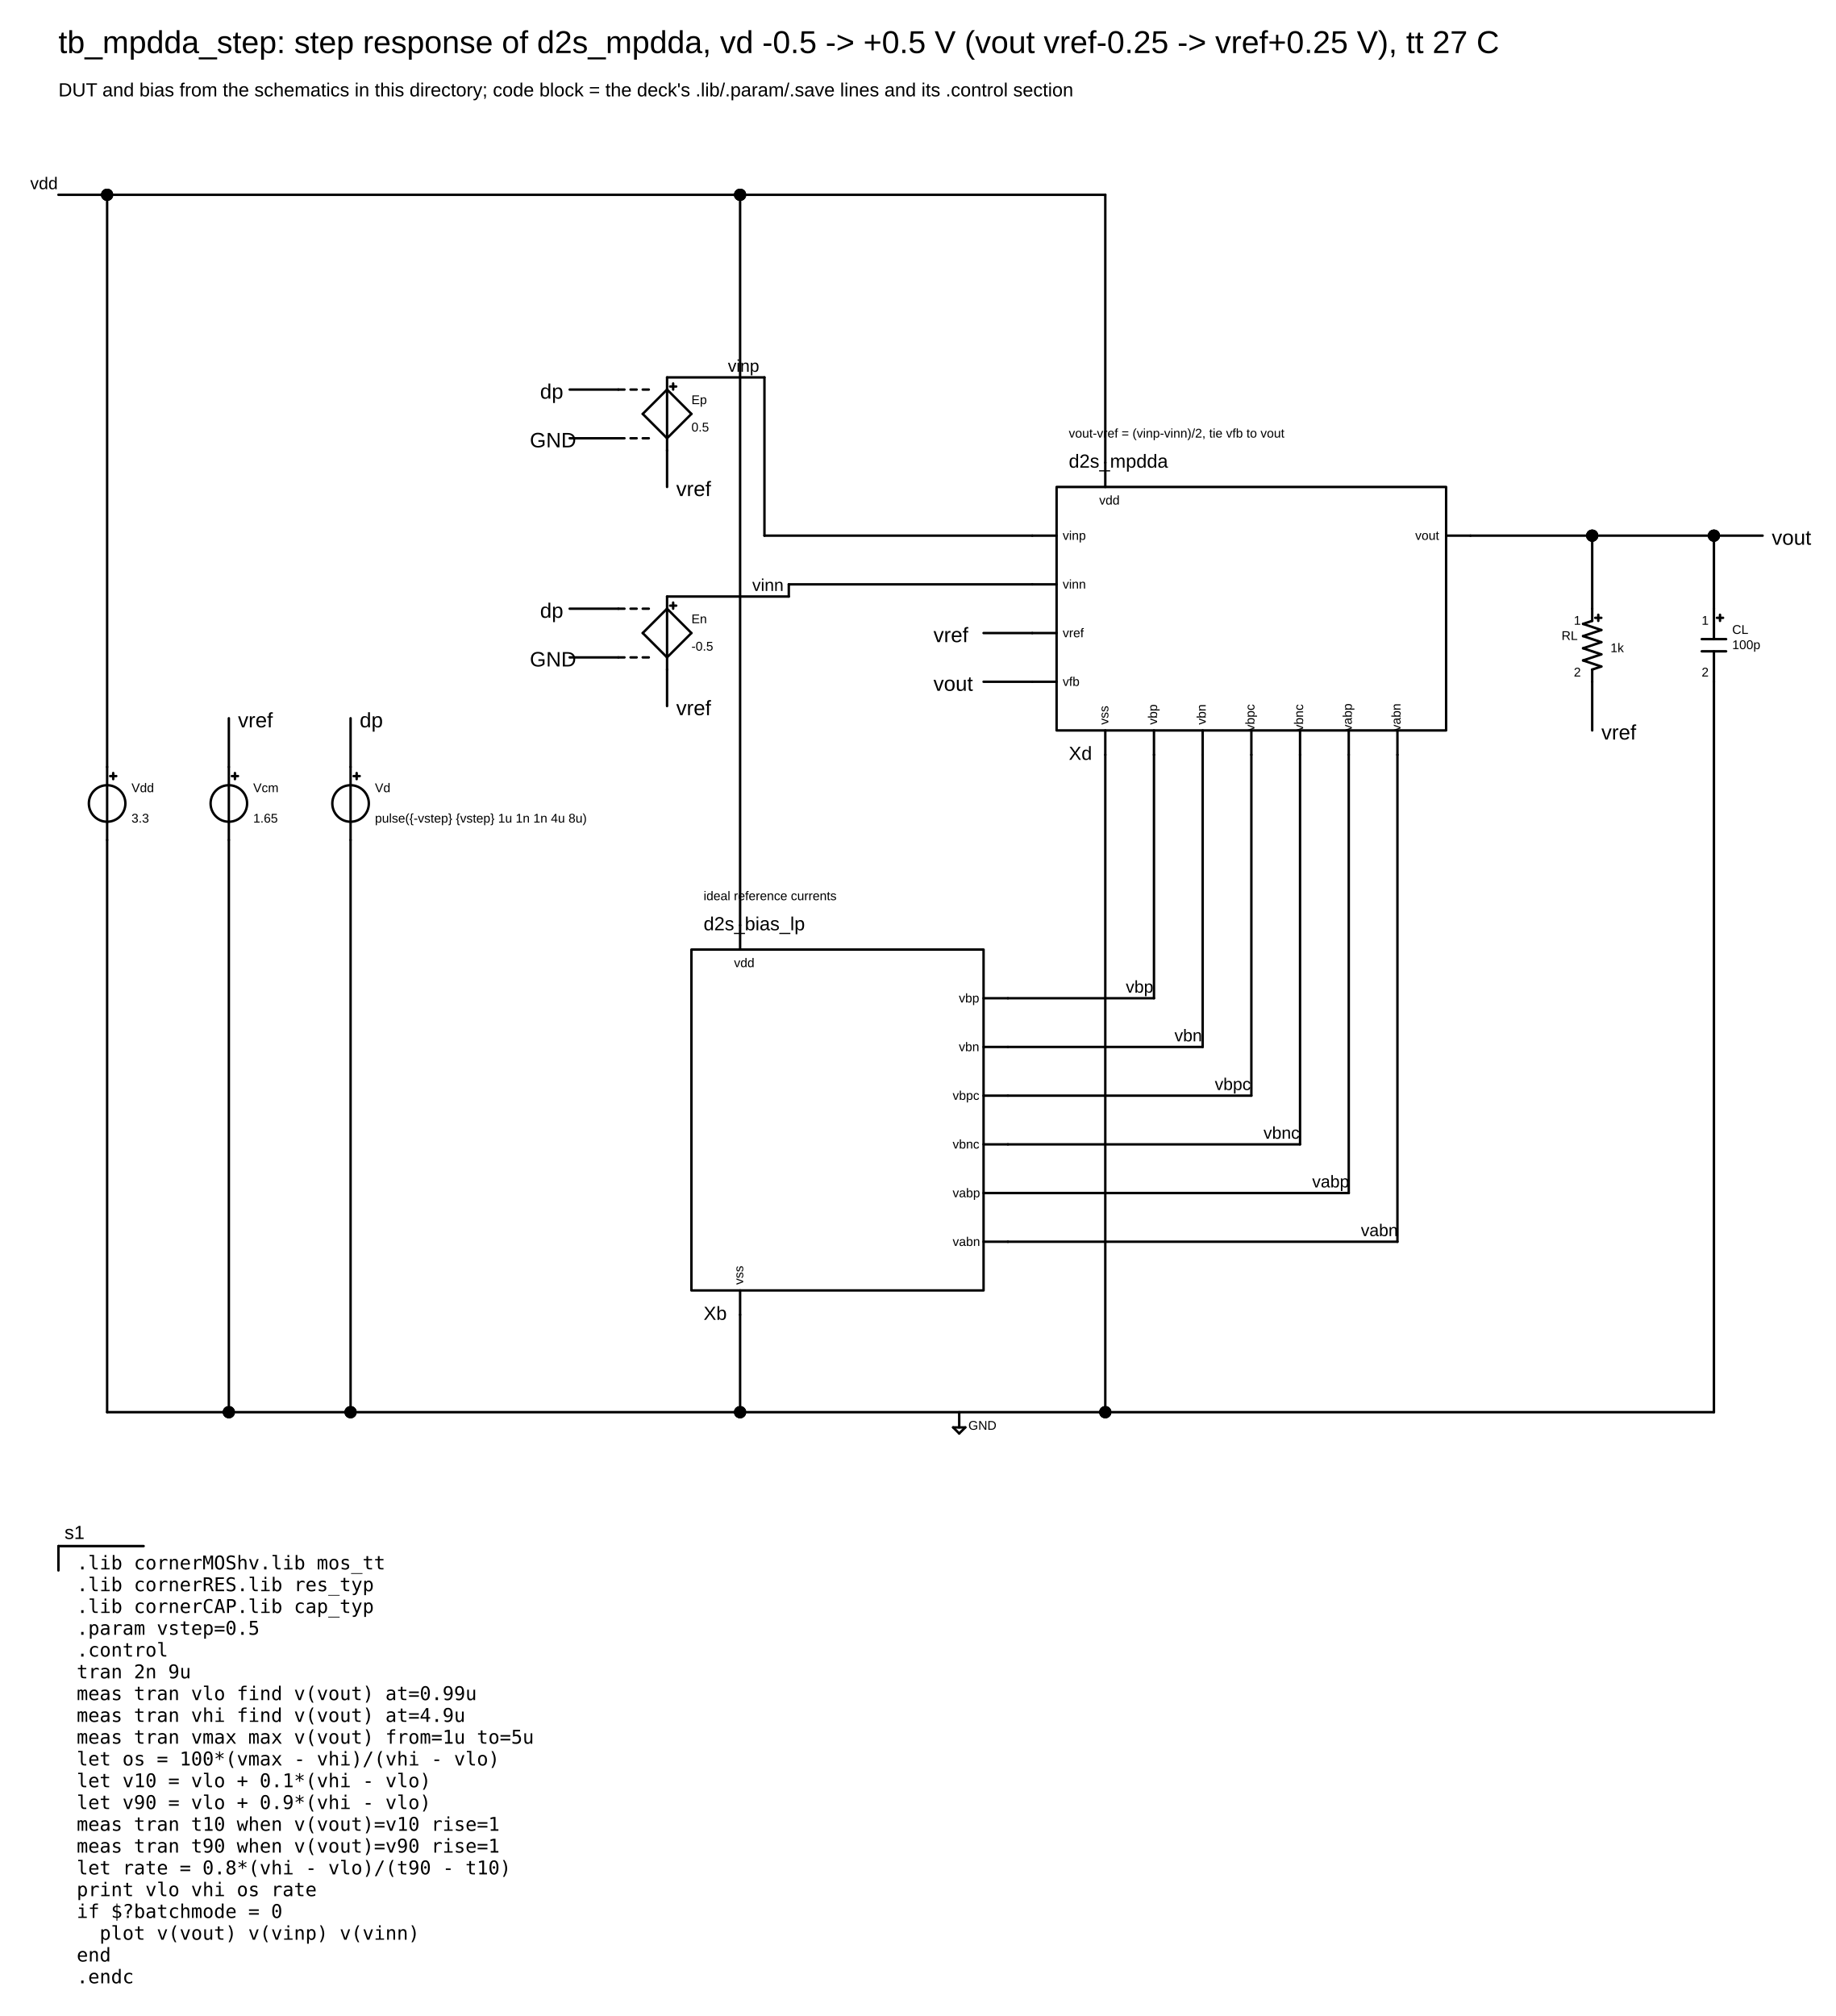
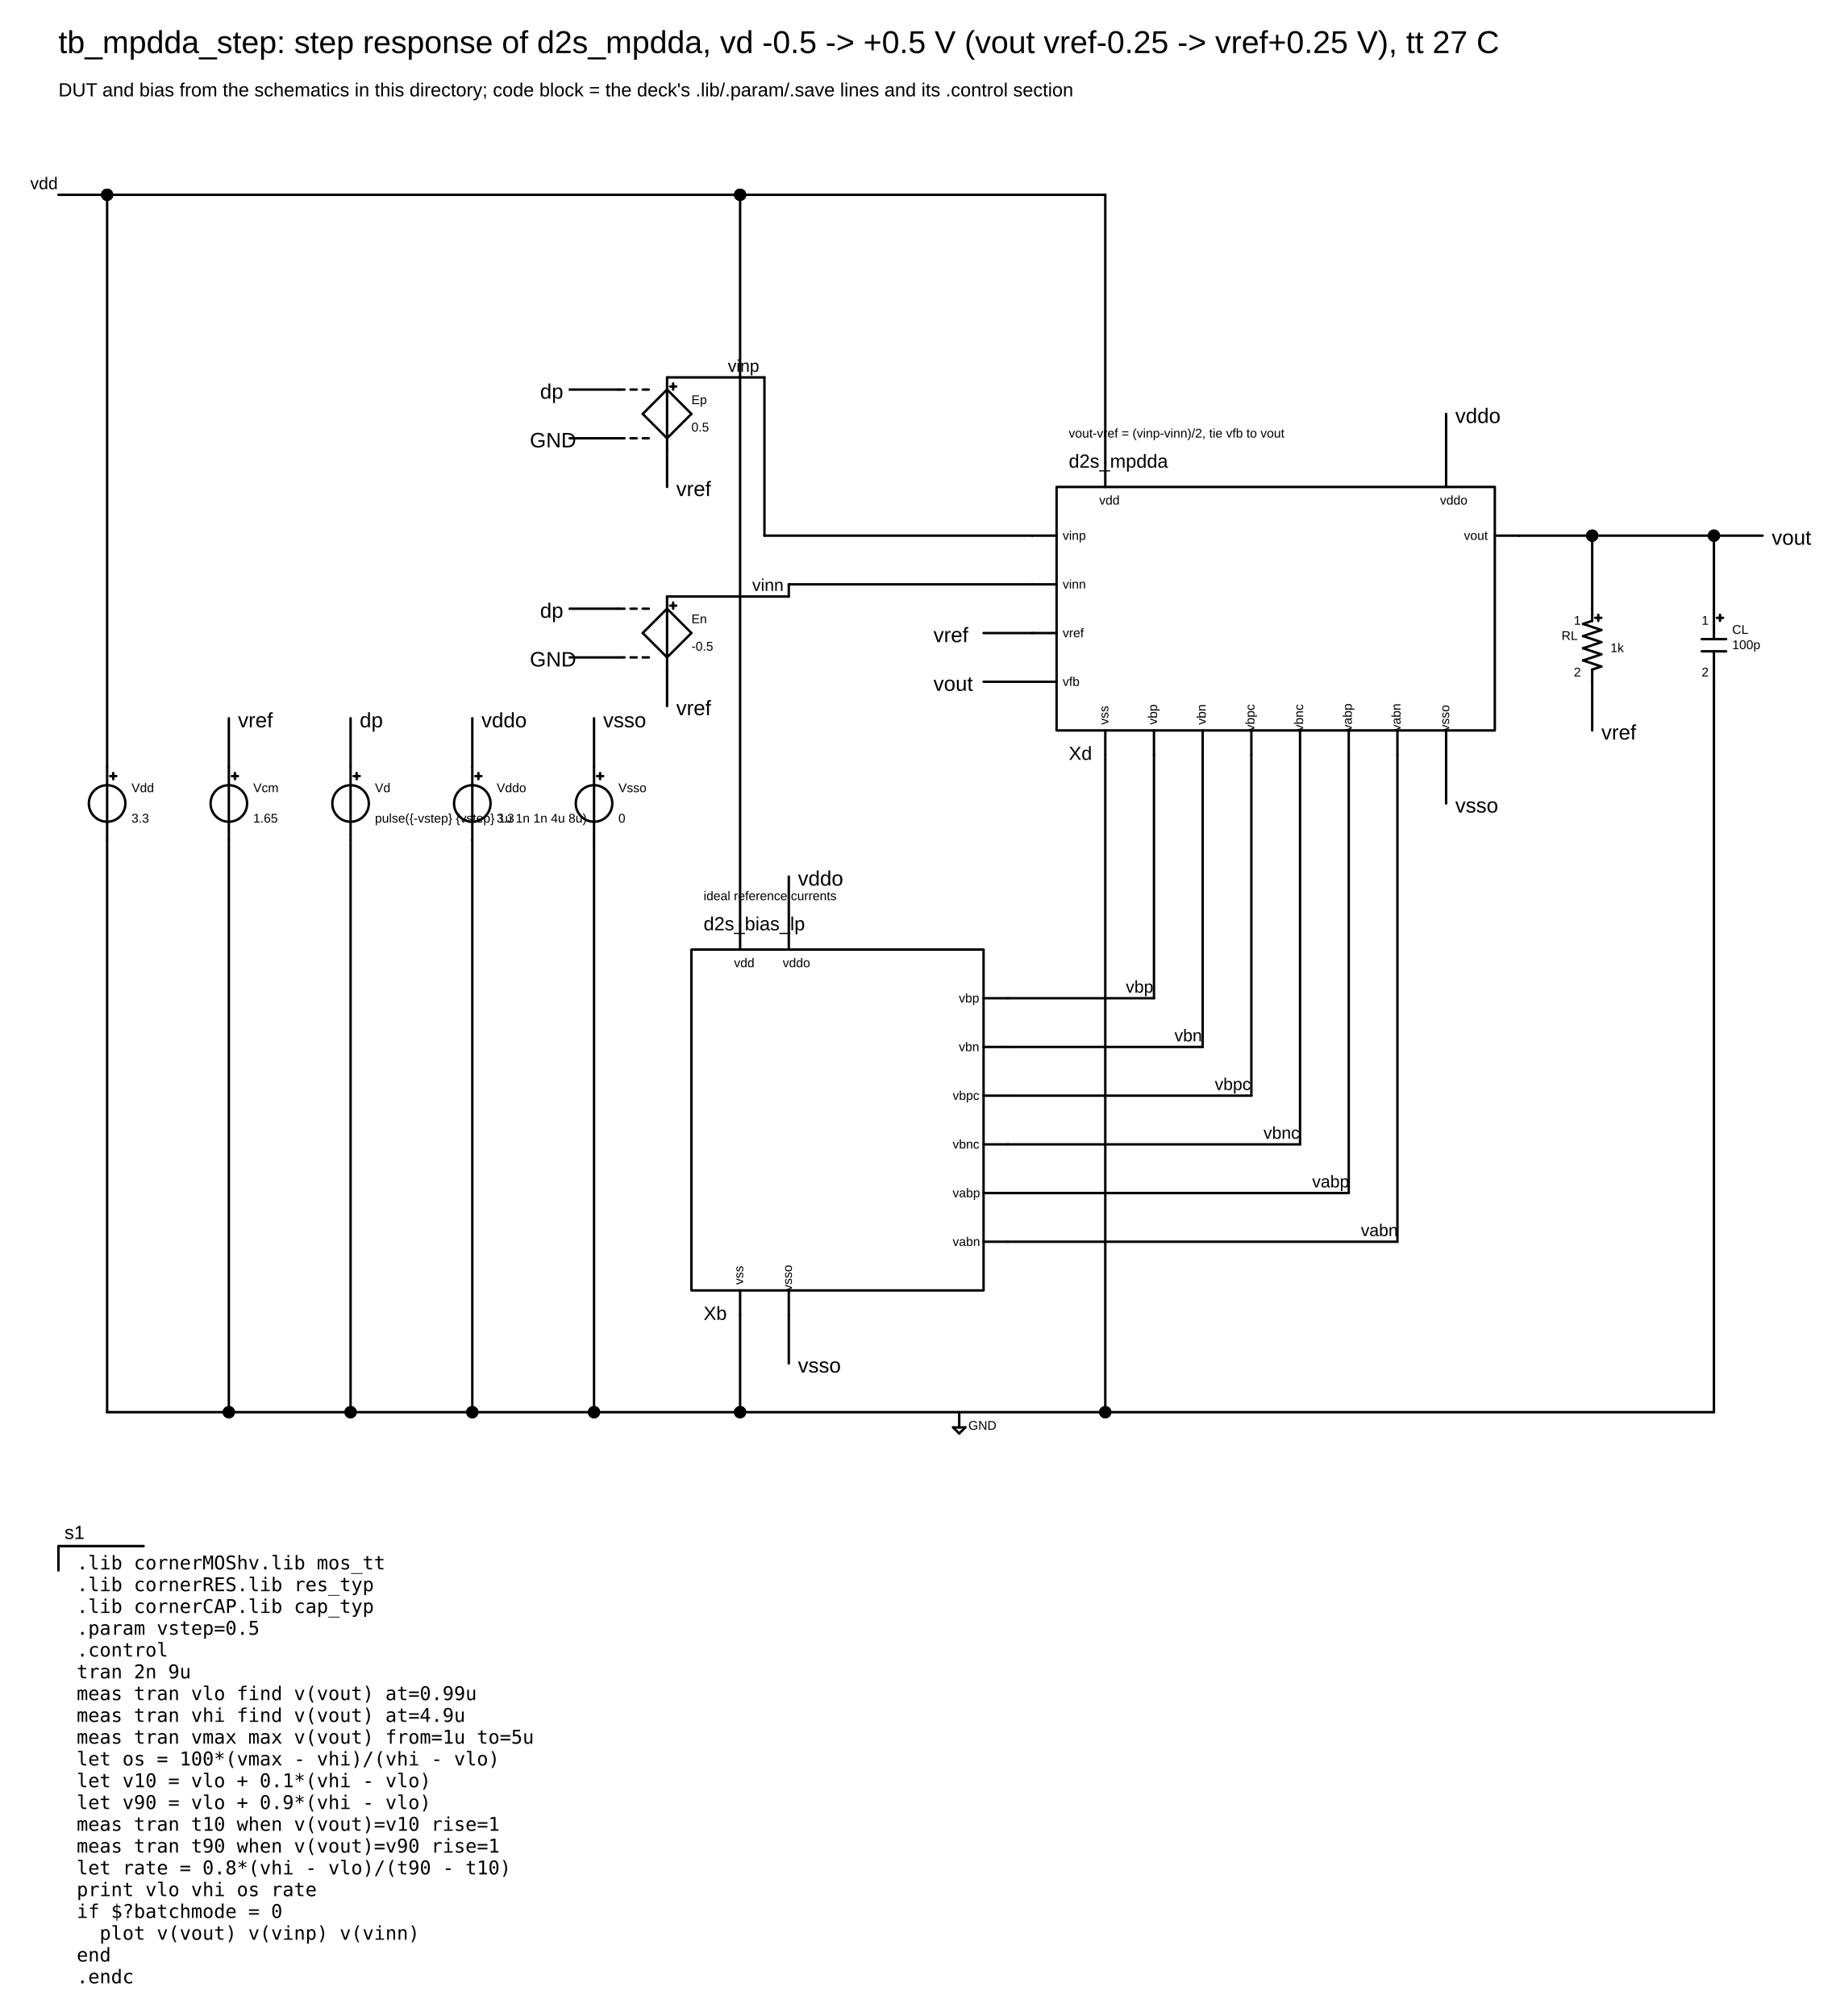
<svg xmlns="http://www.w3.org/2000/svg" width="1508" height="1656" viewBox="252 280 1508 1656" version="1.1">
  <style type="text/css">
.l0{
 fill: #ffffff;
  stroke: #ffffff;
  stroke-linecap:round;
  stroke-linejoin:round;
  stroke-width: 2;
}
.l1{
 fill: #000000;
  stroke: #000000;
  stroke-linecap:round;
  stroke-linejoin:round;
  stroke-width: 2;
}
.l2{
  fill: none;
  stroke: #808080;
  stroke-linecap:round;
  stroke-linejoin:round;
  stroke-width: 2;
}
.l3{
 fill: #000000; fill-opacity: 0.5;
  stroke: #000000;
  stroke-linecap:round;
  stroke-linejoin:round;
  stroke-width: 2;
}
.l4{
 fill: #000000;
  stroke: #000000;
  stroke-linecap:round;
  stroke-linejoin:round;
  stroke-width: 2;
}
.l5{
 fill: #000000;
  stroke: #000000;
  stroke-linecap:round;
  stroke-linejoin:round;
  stroke-width: 2;
}
.l6{
 fill: #000000; fill-opacity: 0.5;
  stroke: #000000;
  stroke-linecap:round;
  stroke-linejoin:round;
  stroke-width: 2;
}
.l7{
 fill: #ffffff; fill-opacity: 0.5;
  stroke: #ffffff;
  stroke-linecap:round;
  stroke-linejoin:round;
  stroke-width: 2;
}
.l8{
 fill: #000000; fill-opacity: 0.5;
  stroke: #000000;
  stroke-linecap:round;
  stroke-linejoin:round;
  stroke-width: 2;
}
.l9{
 fill: #000000; fill-opacity: 0.5;
  stroke: #000000;
  stroke-linecap:round;
  stroke-linejoin:round;
  stroke-width: 2;
}
.l10{
 fill: #d55e00;
  stroke: #d55e00;
  stroke-linecap:round;
  stroke-linejoin:round;
  stroke-width: 2;
}
.l11{
 fill: #000000; fill-opacity: 0.5;
  stroke: #000000;
  stroke-linecap:round;
  stroke-linejoin:round;
  stroke-width: 2;
}
.l12{
 fill: #000000; fill-opacity: 0.5;
  stroke: #000000;
  stroke-linecap:round;
  stroke-linejoin:round;
  stroke-width: 2;
}
.l13{
 fill: #000000; fill-opacity: 0.5;
  stroke: #000000;
  stroke-linecap:round;
  stroke-linejoin:round;
  stroke-width: 2;
}
.l14{
  fill: none;
  stroke: #000000;
  stroke-linecap:round;
  stroke-linejoin:round;
  stroke-width: 2;
}
.l15{
 fill: #000000; fill-opacity: 0.5;
  stroke: #000000;
  stroke-linecap:round;
  stroke-linejoin:round;
  stroke-width: 2;
}
.l16{
 fill: #000000; fill-opacity: 0.5;
  stroke: #000000;
  stroke-linecap:round;
  stroke-linejoin:round;
  stroke-width: 2;
}
.l17{
  fill: none;
  stroke: #000000;
  stroke-linecap:round;
  stroke-linejoin:round;
  stroke-width: 2;
}
.l18{
 fill: #000000; fill-opacity: 0.5;
  stroke: #000000;
  stroke-linecap:round;
  stroke-linejoin:round;
  stroke-width: 2;
}
.l19{
  fill: none;
  stroke: #000000;
  stroke-linecap:round;
  stroke-linejoin:round;
  stroke-width: 2;
}
.l20{
  fill: none;
  stroke: #000000;
  stroke-linecap:round;
  stroke-linejoin:round;
  stroke-width: 2;
}
.l21{
  fill: none;
  stroke: #000000;
  stroke-linecap:round;
  stroke-linejoin:round;
  stroke-width: 2;
}
text {font-family: "Liberation Sans", Arial, Helvetica, sans-serif;}
</style>
  <rect class="l0" x="0" y="0" width="2370" height="2560" />
  <text fill="#000000" xml:space="preserve" font-size="26" transform="translate(300, 323.608)">tb_mpdda_step: step response of d2s_mpdda, vd -0.5 -&gt; +0.5 V (vout vref-0.25 -&gt; vref+0.25 V), tt 27 C</text>
  <text fill="#000000" xml:space="preserve" font-size="15.6" transform="translate(300, 359.165)">DUT and bias from the schematics in this directory; code block = the deck's .lib/.param/.save lines and its .control section</text>
  <text fill="#000000" xml:space="preserve" font-size="17.16" transform="translate(447.5, 877.456)">vref</text>
  <text fill="#000000" xml:space="preserve" font-size="14.04" transform="translate(1176.85, 1095.39)">vbp</text>
  <text fill="#000000" xml:space="preserve" font-size="14.04" transform="translate(1216.85, 1135.39)">vbn</text>
  <text fill="#000000" xml:space="preserve" font-size="14.04" transform="translate(1249.96, 1175.39)">vbpc</text>
  <text fill="#000000" xml:space="preserve" font-size="14.04" transform="translate(1289.96, 1215.39)">vbnc</text>
  <text fill="#000000" xml:space="preserve" font-size="14.04" transform="translate(1329.96, 1255.39)">vabp</text>
  <text fill="#000000" xml:space="preserve" font-size="14.04" transform="translate(1369.96, 1295.39)">vabn</text>
  <text fill="#000000" xml:space="preserve" font-size="17.16" transform="translate(547.5, 877.456)">dp</text>
  <text fill="#000000" xml:space="preserve" font-size="17.16" transform="translate(695.67, 607.456)">dp</text>
  <text fill="#000000" xml:space="preserve" font-size="17.16" transform="translate(687.255, 647.456)">GND</text>
  <text fill="#000000" xml:space="preserve" font-size="17.16" transform="translate(807.5, 687.456)">vref</text>
  <text fill="#000000" xml:space="preserve" font-size="17.16" transform="translate(695.67, 787.456)">dp</text>
  <text fill="#000000" xml:space="preserve" font-size="17.16" transform="translate(687.255, 827.456)">GND</text>
  <text fill="#000000" xml:space="preserve" font-size="17.16" transform="translate(807.5, 867.456)">vref</text>
  <text fill="#000000" xml:space="preserve" font-size="14.04" transform="translate(849.96, 585.394)">vinp</text>
  <text fill="#000000" xml:space="preserve" font-size="14.04" transform="translate(869.96, 765.394)">vinn</text>
  <text fill="#000000" xml:space="preserve" font-size="17.16" transform="translate(1018.84, 807.456)">vref</text>
  <text fill="#000000" xml:space="preserve" font-size="17.16" transform="translate(1018.84, 847.456)">vout</text>
  <text fill="#000000" xml:space="preserve" font-size="17.16" transform="translate(1707.5, 727.456)">vout</text>
  <text fill="#000000" xml:space="preserve" font-size="17.16" transform="translate(1567.5, 887.456)">vref</text>
  <text fill="#000000" xml:space="preserve" font-size="14.04" transform="translate(276.845, 435.394)">vdd</text>
  <text fill="#000000" xml:space="preserve" font-size="10.4" transform="translate(1047.5, 1454.44)">GND</text>
+   <text fill="#000000" xml:space="preserve" font-size="17.16" transform="translate(647.5, 877.456)">vddo</text>
+   <text fill="#000000" xml:space="preserve" font-size="17.16" transform="translate(747.5, 877.456)">vsso</text>
+   <text fill="#000000" xml:space="preserve" font-size="17.16" transform="translate(1447.5, 627.456)">vddo</text>
+   <text fill="#000000" xml:space="preserve" font-size="17.16" transform="translate(1447.5, 947.456)">vsso</text>
+   <text fill="#000000" xml:space="preserve" font-size="17.16" transform="translate(907.5, 1007.46)">vddo</text>
+   <text fill="#000000" xml:space="preserve" font-size="17.16" transform="translate(907.5, 1407.46)">vsso</text>
  <text fill="#000000" xml:space="preserve" font-size="10.4" transform="translate(360, 930.693)">Vdd</text>
  <text fill="#000000" xml:space="preserve" font-size="10.4" transform="translate(360, 955.693)">3.3</text>
  <text fill="#000000" xml:space="preserve" font-size="10.4" transform="translate(460, 930.693)">Vcm</text>
  <text fill="#000000" xml:space="preserve" font-size="10.4" transform="translate(460, 955.693)">1.65</text>
  <text fill="#000000" xml:space="preserve" font-size="15.6" transform="translate(830, 1044.16)">d2s_bias_lp</text>
  <text fill="#000000" xml:space="preserve" font-size="15.6" transform="translate(830, 1364.16)">Xb</text>
  <text fill="#000000" xml:space="preserve" font-size="10.4" transform="translate(830, 1019.44)">ideal reference currents</text>
  <text fill="#000000" xml:space="preserve" font-size="10.4" transform="translate(855, 1074.44)">vdd</text>
+   <text fill="#000000" xml:space="preserve" font-size="10.4" transform="translate(895, 1074.44)">vddo</text>
+   <text fill="#000000" xml:space="preserve" font-size="10.4" transform="translate(902.514, 1340.4) rotate(270)">vsso</text>
  <text fill="#000000" xml:space="preserve" font-size="10.4" transform="translate(862.514, 1335.3) rotate(270)">vss</text>
  <text fill="#000000" xml:space="preserve" font-size="10.4" transform="translate(1039.7, 1103.44)">vbp</text>
  <text fill="#000000" xml:space="preserve" font-size="10.4" transform="translate(1039.7, 1143.44)">vbn</text>
  <text fill="#000000" xml:space="preserve" font-size="10.4" transform="translate(1034.6, 1183.44)">vbpc</text>
  <text fill="#000000" xml:space="preserve" font-size="10.4" transform="translate(1034.6, 1223.44)">vbnc</text>
  <text fill="#000000" xml:space="preserve" font-size="10.4" transform="translate(1034.6, 1263.44)">vabp</text>
  <text fill="#000000" xml:space="preserve" font-size="10.4" transform="translate(1034.6, 1303.44)">vabn</text>
  <text fill="#000000" xml:space="preserve" font-size="15.6" transform="translate(1130, 664.165)">d2s_mpdda</text>
  <text fill="#000000" xml:space="preserve" font-size="15.6" transform="translate(1130, 904.165)">Xd</text>
  <text fill="#000000" xml:space="preserve" font-size="10.4" transform="translate(1130, 639.443)">vout-vref = (vinp-vinn)/2, tie vfb to vout</text>
  <text fill="#000000" xml:space="preserve" font-size="10.4" transform="translate(1155, 694.443)">vdd</text>
+   <text fill="#000000" xml:space="preserve" font-size="10.4" transform="translate(1435, 694.443)">vddo</text>
+   <text fill="#000000" xml:space="preserve" font-size="10.4" transform="translate(1442.51, 880.4) rotate(270)">vsso</text>
  <text fill="#000000" xml:space="preserve" font-size="10.4" transform="translate(1162.51, 875.3) rotate(270)">vss</text>
  <text fill="#000000" xml:space="preserve" font-size="10.4" transform="translate(1125, 723.443)">vinp</text>
  <text fill="#000000" xml:space="preserve" font-size="10.4" transform="translate(1125, 763.443)">vinn</text>
  <text fill="#000000" xml:space="preserve" font-size="10.4" transform="translate(1125, 803.443)">vref</text>
-   <text fill="#000000" xml:space="preserve" font-size="10.4" transform="translate(1414.6, 723.443)">vout</text>
+   <text fill="#000000" xml:space="preserve" font-size="10.4" transform="translate(1454.6, 723.443)">vout</text>
  <text fill="#000000" xml:space="preserve" font-size="10.4" transform="translate(1125, 843.443)">vfb</text>
  <text fill="#000000" xml:space="preserve" font-size="10.4" transform="translate(1202.51, 875.3) rotate(270)">vbp</text>
  <text fill="#000000" xml:space="preserve" font-size="10.4" transform="translate(1242.51, 875.3) rotate(270)">vbn</text>
  <text fill="#000000" xml:space="preserve" font-size="10.4" transform="translate(1282.51, 880.4) rotate(270)">vbpc</text>
  <text fill="#000000" xml:space="preserve" font-size="10.4" transform="translate(1322.51, 880.4) rotate(270)">vbnc</text>
  <text fill="#000000" xml:space="preserve" font-size="10.4" transform="translate(1362.51, 880.4) rotate(270)">vabp</text>
  <text fill="#000000" xml:space="preserve" font-size="10.4" transform="translate(1402.51, 880.4) rotate(270)">vabn</text>
  <text fill="#000000" xml:space="preserve" font-size="10.4" transform="translate(560, 930.693)">Vd</text>
  <text fill="#000000" xml:space="preserve" font-size="10.4" transform="translate(560, 955.693)">pulse({-vstep} {vstep} 1u 1n 1n 4u 8u)</text>
  <text fill="#000000" xml:space="preserve" font-size="10.4" transform="translate(820, 634.443)">0.5</text>
  <text fill="#000000" xml:space="preserve" font-size="10.4" transform="translate(820, 611.943)">Ep</text>
  <text fill="#000000" xml:space="preserve" font-size="10.4" transform="translate(820, 814.443)">-0.5</text>
  <text fill="#000000" xml:space="preserve" font-size="10.4" transform="translate(820, 791.943)">En</text>
  <text fill="#000000" xml:space="preserve" font-size="10.4" transform="translate(1534.8, 805.693)">RL</text>
  <text fill="#000000" xml:space="preserve" font-size="10.4" transform="translate(1575, 815.693)">1k</text>
  <text fill="#000000" xml:space="preserve" font-size="10.4" transform="translate(1544.9, 793.193)">1</text>
  <text fill="#000000" xml:space="preserve" font-size="10.4" transform="translate(1544.9, 835.693)">2</text>
  <text fill="#000000" xml:space="preserve" font-size="10.4" transform="translate(1649.9, 793.193)">1</text>
  <text fill="#000000" xml:space="preserve" font-size="10.4" transform="translate(1649.9, 835.693)">2</text>
  <text fill="#000000" xml:space="preserve" font-size="10.4" transform="translate(1675, 800.693)">CL</text>
  <text fill="#000000" xml:space="preserve" font-size="10.4" transform="translate(1675, 813.193)">100p</text>
  <text fill="#000000" xml:space="preserve" font-size="15.6" transform="translate(305, 1544.16)">s1</text>
  <text fill="#000000" xml:space="preserve" font-size="15.6" style="font-family:Monospace;" transform="translate(315, 1569.16)">.lib cornerMOShv.lib mos_tt</text>
  <text fill="#000000" xml:space="preserve" font-size="15.6" style="font-family:Monospace;" transform="translate(315, 1587.06)">.lib cornerRES.lib res_typ</text>
  <text fill="#000000" xml:space="preserve" font-size="15.6" style="font-family:Monospace;" transform="translate(315, 1604.95)">.lib cornerCAP.lib cap_typ</text>
  <text fill="#000000" xml:space="preserve" font-size="15.6" style="font-family:Monospace;" transform="translate(315, 1622.84)">.param vstep=0.5</text>
  <text fill="#000000" xml:space="preserve" font-size="15.6" style="font-family:Monospace;" transform="translate(315, 1640.74)">.control</text>
  <text fill="#000000" xml:space="preserve" font-size="15.6" style="font-family:Monospace;" transform="translate(315, 1658.63)">tran 2n 9u</text>
  <text fill="#000000" xml:space="preserve" font-size="15.6" style="font-family:Monospace;" transform="translate(315, 1676.52)">meas tran vlo find v(vout) at=0.99u</text>
  <text fill="#000000" xml:space="preserve" font-size="15.6" style="font-family:Monospace;" transform="translate(315, 1694.42)">meas tran vhi find v(vout) at=4.9u</text>
  <text fill="#000000" xml:space="preserve" font-size="15.6" style="font-family:Monospace;" transform="translate(315, 1712.31)">meas tran vmax max v(vout) from=1u to=5u</text>
  <text fill="#000000" xml:space="preserve" font-size="15.6" style="font-family:Monospace;" transform="translate(315, 1730.2)">let os = 100*(vmax - vhi)/(vhi - vlo)</text>
  <text fill="#000000" xml:space="preserve" font-size="15.6" style="font-family:Monospace;" transform="translate(315, 1748.1)">let v10 = vlo + 0.1*(vhi - vlo)</text>
  <text fill="#000000" xml:space="preserve" font-size="15.6" style="font-family:Monospace;" transform="translate(315, 1765.99)">let v90 = vlo + 0.9*(vhi - vlo)</text>
  <text fill="#000000" xml:space="preserve" font-size="15.6" style="font-family:Monospace;" transform="translate(315, 1783.88)">meas tran t10 when v(vout)=v10 rise=1</text>
  <text fill="#000000" xml:space="preserve" font-size="15.6" style="font-family:Monospace;" transform="translate(315, 1801.78)">meas tran t90 when v(vout)=v90 rise=1</text>
  <text fill="#000000" xml:space="preserve" font-size="15.6" style="font-family:Monospace;" transform="translate(315, 1819.67)">let rate = 0.8*(vhi - vlo)/(t90 - t10)</text>
  <text fill="#000000" xml:space="preserve" font-size="15.6" style="font-family:Monospace;" transform="translate(315, 1837.56)">print vlo vhi os rate</text>
  <text fill="#000000" xml:space="preserve" font-size="15.6" style="font-family:Monospace;" transform="translate(315, 1855.46)">if $?batchmode = 0</text>
  <text fill="#000000" xml:space="preserve" font-size="15.6" style="font-family:Monospace;" transform="translate(315, 1873.35)">  plot v(vout) v(vinp) v(vinn)</text>
  <text fill="#000000" xml:space="preserve" font-size="15.6" style="font-family:Monospace;" transform="translate(315, 1891.24)">end</text>
  <text fill="#000000" xml:space="preserve" font-size="15.6" style="font-family:Monospace;" transform="translate(315, 1909.14)">.endc</text>
+   <text fill="#000000" xml:space="preserve" font-size="10.4" transform="translate(660, 930.693)">Vddo</text>
+   <text fill="#000000" xml:space="preserve" font-size="10.4" transform="translate(660, 955.693)">3.3</text>
+   <text fill="#000000" xml:space="preserve" font-size="10.4" transform="translate(760, 930.693)">Vsso</text>
+   <text fill="#000000" xml:space="preserve" font-size="10.4" transform="translate(760, 955.693)">0</text>
  <path class="l4" d="M342.5 917.5L347.5 917.5" />
  <path class="l4" d="M345 915L345 920" />
  <path class="l4" d="M340 910L340 970" />
  <circle class="l4" cx="340" cy="940" r="15" style="fill:none;" />
  <path class="l4" d="M442.5 917.5L447.5 917.5" />
  <path class="l4" d="M445 915L445 920" />
  <path class="l4" d="M440 910L440 970" />
  <circle class="l4" cx="440" cy="940" r="15" style="fill:none;" />
  <path class="l4" d="M860 1040L860 1060" />
  <path class="l4" d="M860 1340L860 1360" />
+   <path class="l4" d="M900 1040L900 1060" />
+   <path class="l4" d="M900 1340L900 1360" />
  <path class="l4" d="M1060 1100L1080 1100" />
  <path class="l4" d="M1060 1140L1080 1140" />
  <path class="l4" d="M1060 1180L1080 1180" />
  <path class="l4" d="M1060 1220L1080 1220" />
  <path class="l4" d="M1060 1260L1080 1260" />
  <path class="l4" d="M1060 1300L1080 1300" />
  <path class="l4" style="fill:none;" d="M820 1060L1060 1060L1060 1340L820 1340L820 1060" />
  <path class="l4" d="M1160 660L1160 680" />
  <path class="l4" d="M1160 880L1160 900" />
+   <path class="l4" d="M1440 660L1440 680" />
+   <path class="l4" d="M1440 880L1440 900" />
  <path class="l4" d="M1100 720L1120 720" />
  <path class="l4" d="M1100 760L1120 760" />
  <path class="l4" d="M1100 800L1120 800" />
-   <path class="l4" d="M1440 720L1460 720" />
+   <path class="l4" d="M1480 720L1500 720" />
  <path class="l4" d="M1100 840L1120 840" />
  <path class="l4" d="M1200 880L1200 900" />
  <path class="l4" d="M1240 880L1240 900" />
  <path class="l4" d="M1280 880L1280 900" />
  <path class="l4" d="M1320 880L1320 900" />
  <path class="l4" d="M1360 880L1360 900" />
  <path class="l4" d="M1400 880L1400 900" />
-   <path class="l4" style="fill:none;" d="M1120 680L1440 680L1440 880L1120 880L1120 680" />
+   <path class="l4" style="fill:none;" d="M1120 680L1480 680L1480 880L1120 880L1120 680" />
  <path class="l4" d="M542.5 917.5L547.5 917.5" />
  <path class="l4" d="M545 915L545 920" />
  <path class="l4" d="M540 910L540 970" />
  <circle class="l4" cx="540" cy="940" r="15" style="fill:none;" />
  <path class="l4" d="M802.5 597.5L807.5 597.5" />
  <path class="l4" d="M805 595L805 600" />
  <path class="l4" d="M800 590L800 650" />
  <path class="l4" d="M780 620L800 600" />
  <path class="l4" d="M780 620L800 640" />
  <path class="l4" d="M800 640L820 620" />
  <path class="l4" d="M800 600L820 620" />
  <path class="l4" d="M760 600L765 600" />
  <path class="l4" d="M770 600L775 600" />
  <path class="l4" d="M780 600L785 600" />
  <path class="l4" d="M760 640L765 640" />
  <path class="l4" d="M770 640L775 640" />
  <path class="l4" d="M780 640L785 640" />
  <path class="l4" d="M802.5 777.5L807.5 777.5" />
  <path class="l4" d="M805 775L805 780" />
  <path class="l4" d="M800 770L800 830" />
  <path class="l4" d="M780 800L800 780" />
  <path class="l4" d="M780 800L800 820" />
  <path class="l4" d="M800 820L820 800" />
  <path class="l4" d="M800 780L820 800" />
  <path class="l4" d="M760 780L765 780" />
  <path class="l4" d="M770 780L775 780" />
  <path class="l4" d="M780 780L785 780" />
  <path class="l4" d="M760 820L765 820" />
  <path class="l4" d="M770 820L775 820" />
  <path class="l4" d="M780 820L785 820" />
  <path class="l4" d="M1560 830L1560 840" />
  <path class="l4" d="M1560 830L1567.5 827.5" />
  <path class="l4" d="M1552.5 822.5L1567.5 827.5" />
  <path class="l4" d="M1552.5 822.5L1567.5 817.5" />
  <path class="l4" d="M1552.5 812.5L1567.5 817.5" />
  <path class="l4" d="M1552.5 812.5L1567.5 807.5" />
  <path class="l4" d="M1552.5 802.5L1567.5 807.5" />
  <path class="l4" d="M1552.5 802.5L1567.5 797.5" />
  <path class="l4" d="M1552.5 792.5L1567.5 797.5" />
  <path class="l4" d="M1552.5 792.5L1560 790" />
  <path class="l4" d="M1560 780L1560 790" />
  <path class="l4" d="M1562.5 787.5L1567.5 787.5" />
  <path class="l4" d="M1565 785L1565 790" />
  <path class="l4" d="M1660 815L1660 840" />
  <path class="l4" d="M1660 780L1660 805" />
  <path class="l4" d="M1650 805L1670 805" />
  <path class="l4" d="M1650 815L1670 815" />
  <path class="l4" d="M1662.5 787.5L1667.5 787.5" />
  <path class="l4" d="M1665 785L1665 790" />
  <path class="l4" d="M300 1550L370 1550" />
  <path class="l4" d="M300 1550L300 1570" />
  <path class="l4" d="M1040 1440L1040 1452.5" />
  <path class="l4" d="M1035 1452.5L1045 1452.5" />
  <path class="l4" d="M1040 1457.5L1045 1452.5" />
  <path class="l4" d="M1035 1452.5L1040 1457.5" />
+   <path class="l4" d="M642.5 917.5L647.5 917.5" />
+   <path class="l4" d="M645 915L645 920" />
+   <path class="l4" d="M640 910L640 970" />
+   <circle class="l4" cx="640" cy="940" r="15" style="fill:none;" />
+   <path class="l4" d="M742.5 917.5L747.5 917.5" />
+   <path class="l4" d="M745 915L745 920" />
+   <path class="l4" d="M740 910L740 970" />
+   <circle class="l4" cx="740" cy="940" r="15" style="fill:none;" />
  <path class="l1" d="M340 440L340 910" />
  <path class="l1" d="M340 970L340 1440" />
  <path class="l1" d="M440 870L440 910" />
  <path class="l1" d="M440 970L440 1440" />
  <path class="l1" d="M860 440L860 1040" />
  <path class="l1" d="M860 1360L860 1440" />
  <path class="l1" d="M1160 440L1160 660" />
  <path class="l1" d="M1160 900L1160 1440" />
  <path class="l1" d="M1080 1100L1200 1100" />
  <path class="l1" d="M1200 900L1200 1100" />
  <path class="l1" d="M1080 1140L1240 1140" />
  <path class="l1" d="M1240 900L1240 1140" />
  <path class="l1" d="M1080 1180L1280 1180" />
  <path class="l1" d="M1280 900L1280 1180" />
  <path class="l1" d="M1080 1220L1320 1220" />
  <path class="l1" d="M1320 900L1320 1220" />
  <path class="l1" d="M1080 1260L1360 1260" />
  <path class="l1" d="M1360 900L1360 1260" />
  <path class="l1" d="M1080 1300L1400 1300" />
  <path class="l1" d="M1400 900L1400 1300" />
  <path class="l1" d="M540 870L540 910" />
  <path class="l1" d="M540 970L540 1440" />
  <path class="l1" d="M720 600L760 600" />
  <path class="l1" d="M720 640L760 640" />
  <path class="l1" d="M800 650L800 680" />
  <path class="l1" d="M720 780L760 780" />
  <path class="l1" d="M720 820L760 820" />
  <path class="l1" d="M800 830L800 860" />
  <path class="l1" d="M800 590L880 590" />
  <path class="l1" d="M880 590L880 720" />
  <path class="l1" d="M880 720L1100 720" />
  <path class="l1" d="M800 770L900 770" />
  <path class="l1" d="M900 760L900 770" />
  <path class="l1" d="M900 760L1100 760" />
  <path class="l1" d="M1060 800L1100 800" />
  <path class="l1" d="M1060 840L1100 840" />
-   <path class="l1" d="M1460 720L1560 720" />
+   <path class="l1" d="M1500 720L1560 720" />
  <path class="l1" d="M1660 720L1700 720" />
  <path class="l1" d="M1560 720L1560 780" />
  <path class="l1" d="M1560 840L1560 880" />
  <path class="l1" d="M1660 720L1660 780" />
  <path class="l1" d="M1660 840L1660 1440" />
  <path class="l1" d="M300 440L340 440" />
  <path class="l1" d="M340 1440L440 1440" />
  <path class="l1" d="M1560 720L1660 720" />
  <path class="l1" d="M860 440L1160 440" />
  <path class="l1" d="M340 440L860 440" />
-   <path class="l1" d="M540 1440L860 1440" />
+   <path class="l1" d="M740 1440L860 1440" />
  <path class="l1" d="M440 1440L540 1440" />
  <path class="l1" d="M860 1440L1160 1440" />
  <path class="l1" d="M1160 1440L1660 1440" />
+   <path class="l1" d="M640 870L640 910" />
+   <path class="l1" d="M640 970L640 1440" />
+   <path class="l1" d="M740 870L740 910" />
+   <path class="l1" d="M740 970L740 1440" />
+   <path class="l1" d="M1440 620L1440 660" />
+   <path class="l1" d="M1440 900L1440 940" />
+   <path class="l1" d="M900 1000L900 1040" />
+   <path class="l1" d="M900 1360L900 1400" />
+   <path class="l1" d="M540 1440L640 1440" />
+   <path class="l1" d="M640 1440L740 1440" />
  <circle class="l1" cx="340" cy="440" r="4" />
  <circle class="l1" cx="860" cy="440" r="4" />
  <circle class="l1" cx="340" cy="440" r="4" />
  <circle class="l1" cx="340" cy="440" r="4" />
  <circle class="l1" cx="540" cy="1440" r="4" />
  <circle class="l1" cx="440" cy="1440" r="4" />
+   <circle class="l1" cx="540" cy="1440" r="4" />
+   <circle class="l1" cx="640" cy="1440" r="4" />
  <circle class="l1" cx="440" cy="1440" r="4" />
  <circle class="l1" cx="540" cy="1440" r="4" />
-   <circle class="l1" cx="540" cy="1440" r="4" />
+   <circle class="l1" cx="740" cy="1440" r="4" />
  <circle class="l1" cx="860" cy="1440" r="4" />
  <circle class="l1" cx="440" cy="1440" r="4" />
  <circle class="l1" cx="860" cy="440" r="4" />
  <circle class="l1" cx="860" cy="440" r="4" />
+   <circle class="l1" cx="740" cy="1440" r="4" />
+   <circle class="l1" cx="640" cy="1440" r="4" />
+   <circle class="l1" cx="640" cy="1440" r="4" />
+   <circle class="l1" cx="740" cy="1440" r="4" />
  <circle class="l1" cx="860" cy="1440" r="4" />
  <circle class="l1" cx="1160" cy="1440" r="4" />
  <circle class="l1" cx="860" cy="1440" r="4" />
  <circle class="l1" cx="1160" cy="1440" r="4" />
  <circle class="l1" cx="1160" cy="1440" r="4" />
  <circle class="l1" cx="1560" cy="720" r="4" />
  <circle class="l1" cx="1660" cy="720" r="4" />
  <circle class="l1" cx="1660" cy="720" r="4" />
  <circle class="l1" cx="1560" cy="720" r="4" />
  <circle class="l1" cx="1660" cy="720" r="4" />
  <circle class="l1" cx="1560" cy="720" r="4" />
</svg>
